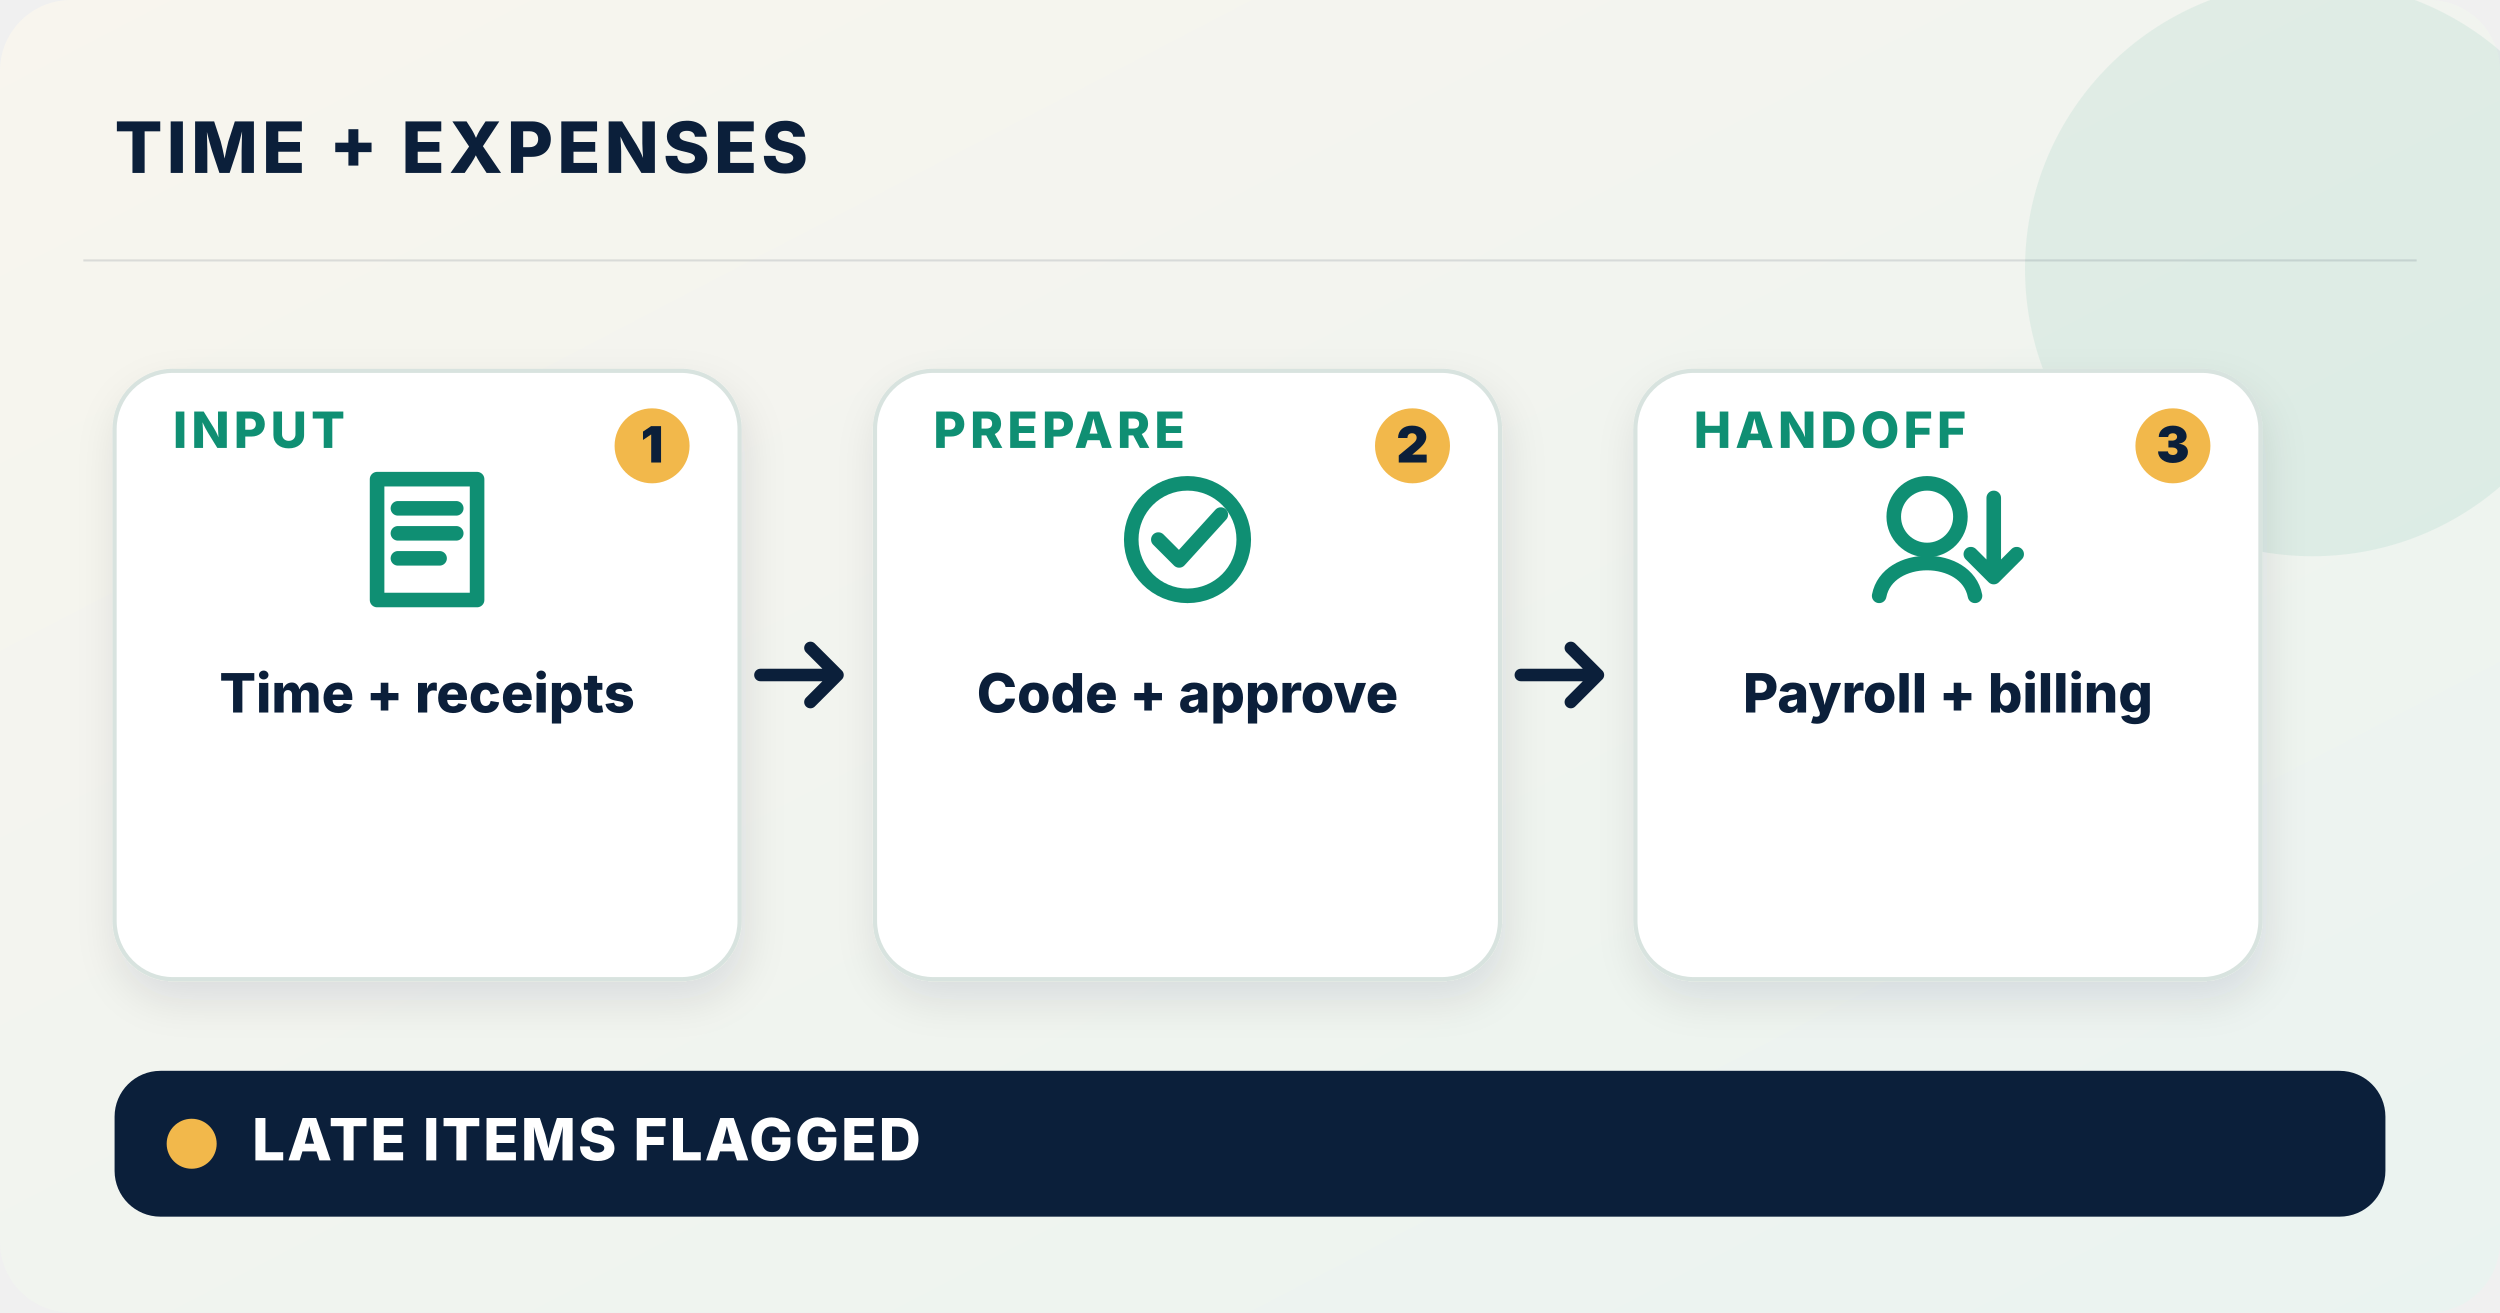
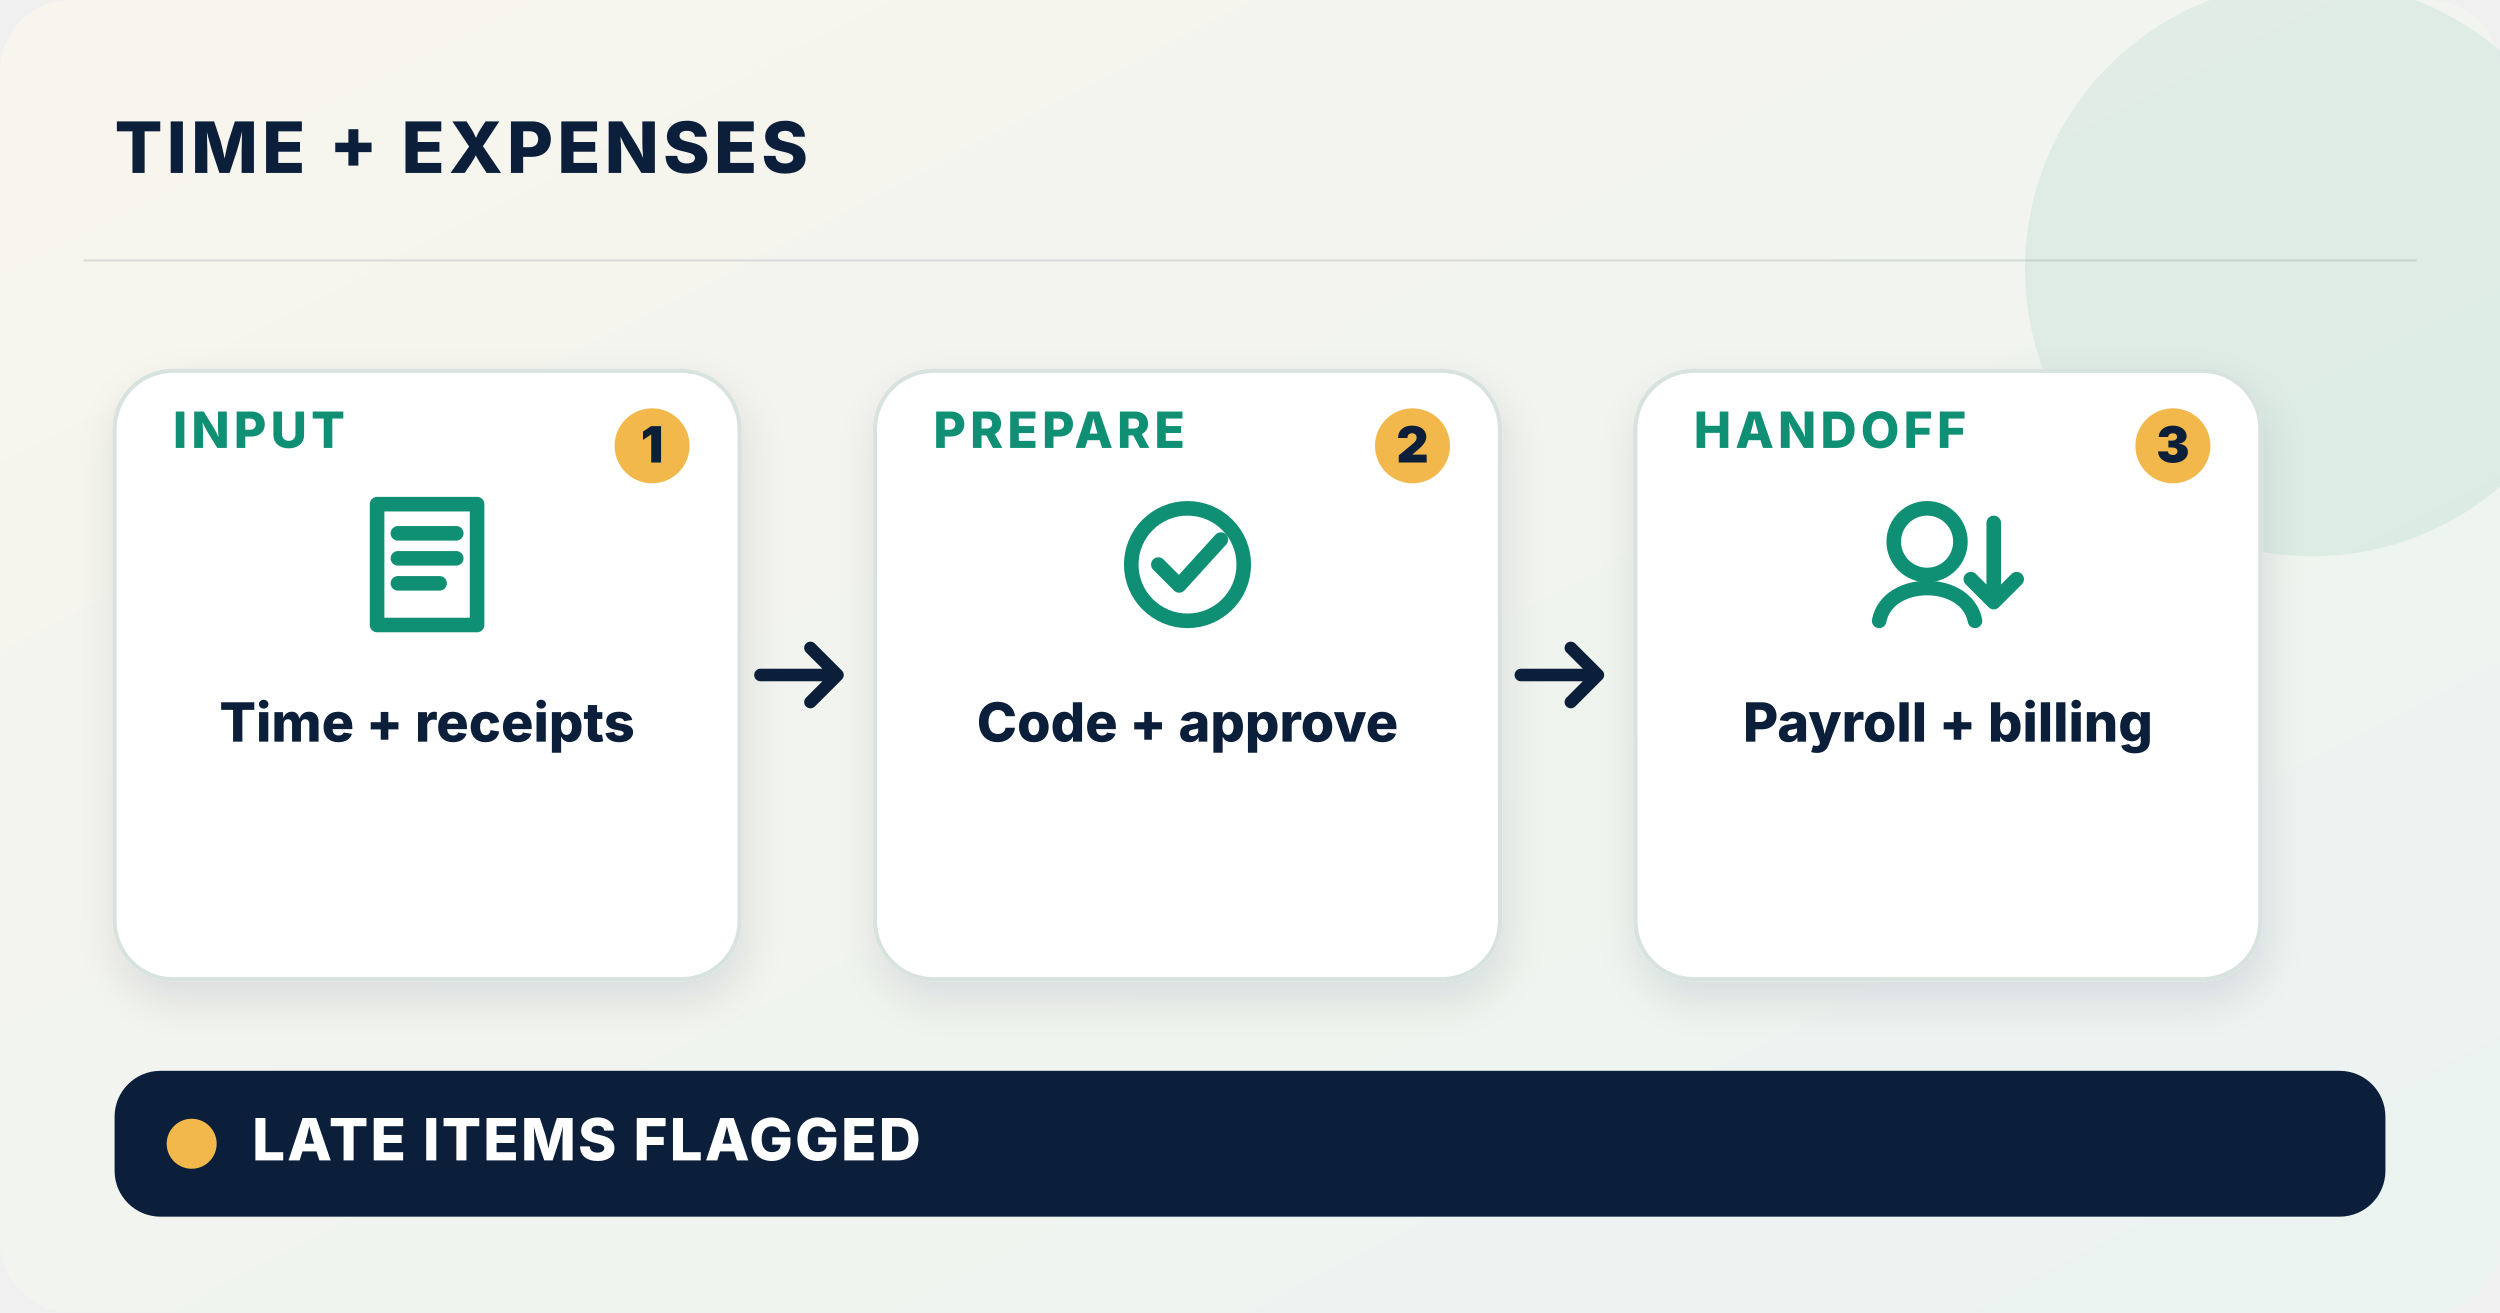
<svg xmlns="http://www.w3.org/2000/svg" viewBox="0 0 1200 630" role="img" aria-labelledby="title desc">
  <defs>
    <linearGradient id="bg" x1="0" y1="0" x2="1" y2="1">
      <stop stop-color="#F8F5EE" />
      <stop offset="1" stop-color="#EAF3F0" />
    </linearGradient>
    <filter id="shadow" x="-20%" y="-20%" width="140%" height="160%">
      <feDropShadow dy="9" stdDeviation="10" flood-color="#0B1F3A" flood-opacity=".10" />
    </filter>
    <style>.title{font:800 34px Inter,Arial,sans-serif;letter-spacing:2px;fill:#0B1F3A}.meta{font:800 24px Inter,Arial,sans-serif;letter-spacing:2px;fill:#0F8F73}.step{font:800 26px Inter,Arial,sans-serif;fill:#0B1F3A}.card{fill:#fff;stroke:#D8E3DF;stroke-width:2;filter:url(#shadow)}.icon{fill:none;stroke:#0F8F73;stroke-width:7;stroke-linecap:round;stroke-linejoin:round}.arrow{fill:none;stroke:#0B1F3A;stroke-width:6;stroke-linecap:round;stroke-linejoin:round}.num-bg{fill:#F2B84B}.num{font:900 24px Inter,Arial,sans-serif;fill:#0B1F3A}.note{font:800 28px Inter,Arial,sans-serif;letter-spacing:1px;fill:#fff}</style>
  </defs>
  <rect width="1200" height="630" rx="34" fill="url(#bg)" />
  <circle cx="1110" cy="129" r="138" fill="#0F8F73" opacity=".08" />
  <path d="M40 125h1120" stroke="#0B1F3A" stroke-opacity=".12" />
  <text x="55" y="83" class="title">TIME + EXPENSES</text>
  <g>
    <rect x="55" y="178" width="300" height="292" rx="28" class="card" />
    <text x="83" y="215" class="meta">INPUT</text>
-     <g class="icon" transform="translate(0 4)">
+     <g class="icon" transform="translate(0 16)">
      <path d="M181 226h48v58h-48z M191 240h28 M191 252h28 M191 264h20" />
    </g>
-     <text x="205" y="326" text-anchor="middle" transform="translate(0 16)" class="step">Time + receipts</text>
+     <text x="205" y="326" text-anchor="middle" transform="translate(0 30)" class="step">Time + receipts</text>
    <circle cx="313" cy="214" r="18" class="num-bg" />
    <text x="313" y="222" text-anchor="middle" class="num">1</text>
  </g>
  <g>
    <rect x="420" y="178" width="300" height="292" rx="28" class="card" />
    <text x="448" y="215" class="meta">PREPARE</text>
-     <g class="icon" transform="translate(0 4)">
+     <g class="icon" transform="translate(0 16)">
      <circle cx="570" cy="255" r="27" />
      <path d="M556 255l10 10 20-22" />
    </g>
-     <text x="570" y="326" text-anchor="middle" transform="translate(0 16)" class="step">Code + approve</text>
+     <text x="570" y="326" text-anchor="middle" transform="translate(0 30)" class="step">Code + approve</text>
    <circle cx="678" cy="214" r="18" class="num-bg" />
    <text x="678" y="222" text-anchor="middle" class="num">2</text>
  </g>
  <g>
    <rect x="785" y="178" width="300" height="292" rx="28" class="card" />
    <text x="813" y="215" class="meta">HANDOFF</text>
-     <g class="icon" transform="translate(0 4)">
+     <g class="icon" transform="translate(0 16)">
      <circle cx="925" cy="244" r="16" />
      <path d="M902 282c4-21 42-21 46 0 M957 235v38 M946 262l11 11 11-11" />
    </g>
-     <text x="935" y="326" text-anchor="middle" transform="translate(0 16)" class="step">Payroll + billing</text>
+     <text x="935" y="326" text-anchor="middle" transform="translate(0 30)" class="step">Payroll + billing</text>
    <circle cx="1043" cy="214" r="18" class="num-bg" />
    <text x="1043" y="222" text-anchor="middle" class="num">3</text>
  </g>
  <path d="M365 324h37m-13-13 13 13-13 13 M730 324h37m-13-13 13 13-13 13" class="arrow" />
  <rect x="55" y="514" width="1090" height="70" rx="22" fill="#0B1F3A" />
  <circle cx="92" cy="549" r="12" fill="#F2B84B" />
  <text x="121" y="557" class="note">LATE ITEMS FLAGGED</text>
</svg>
